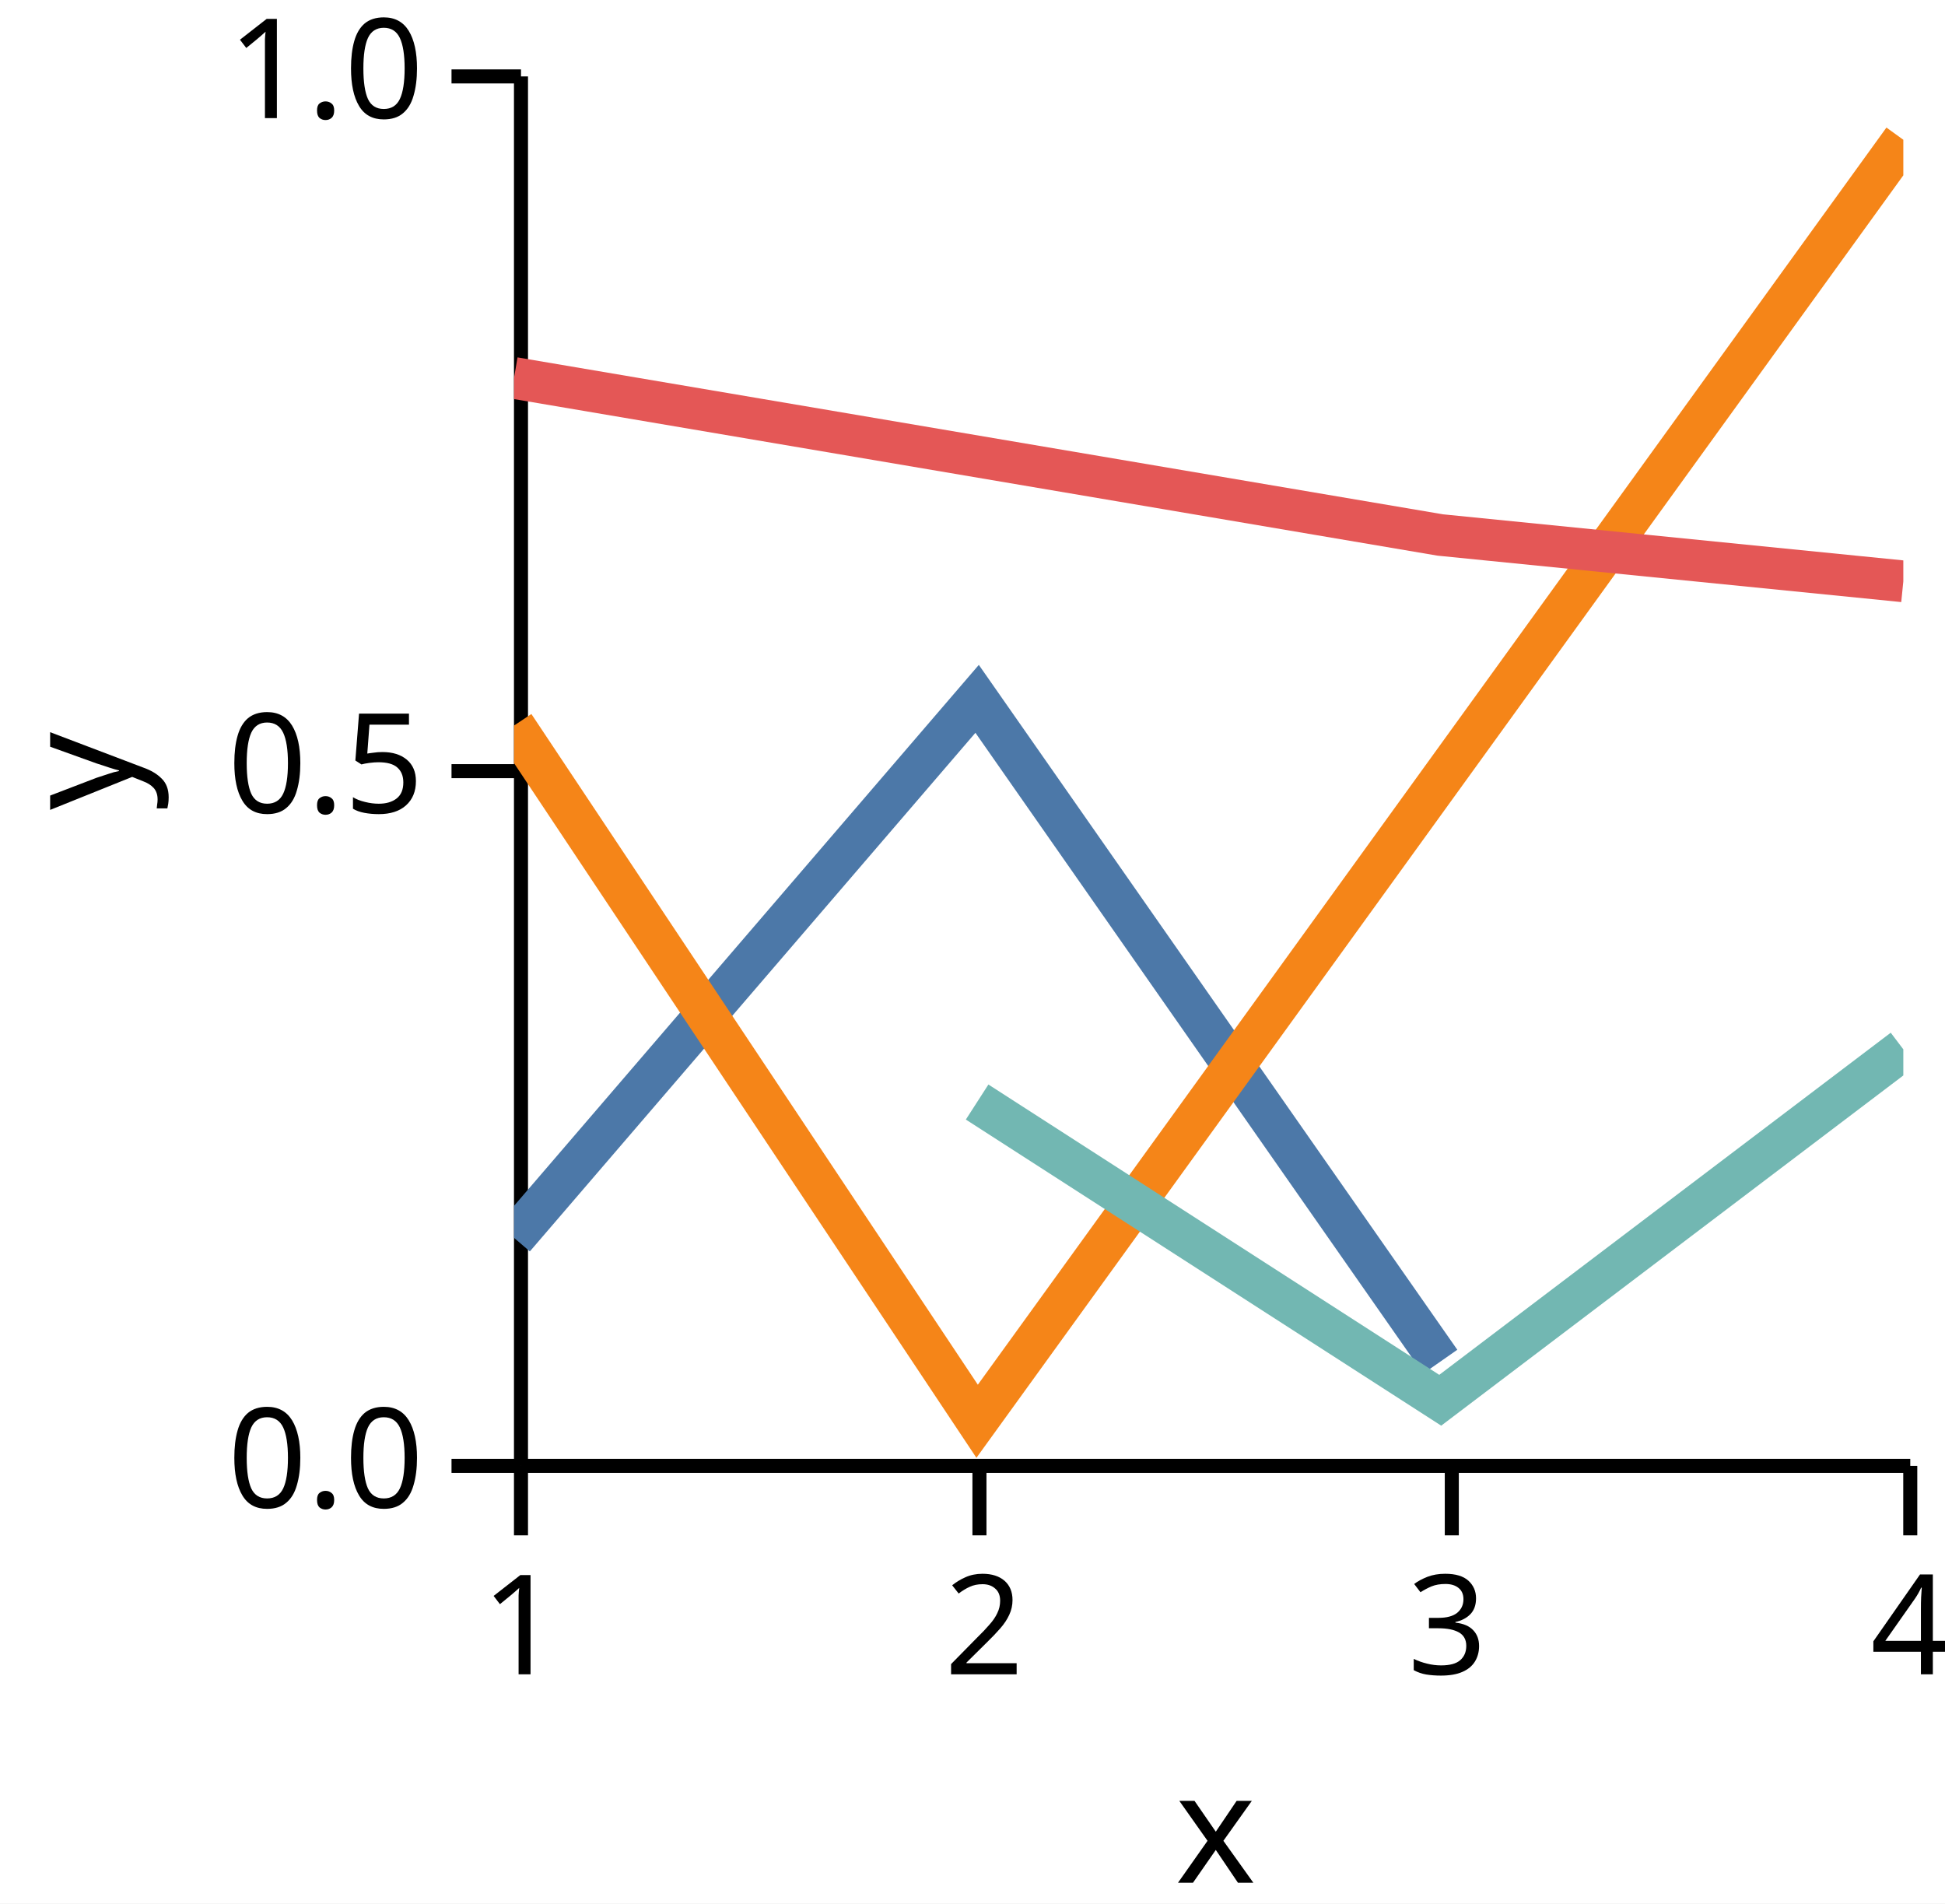
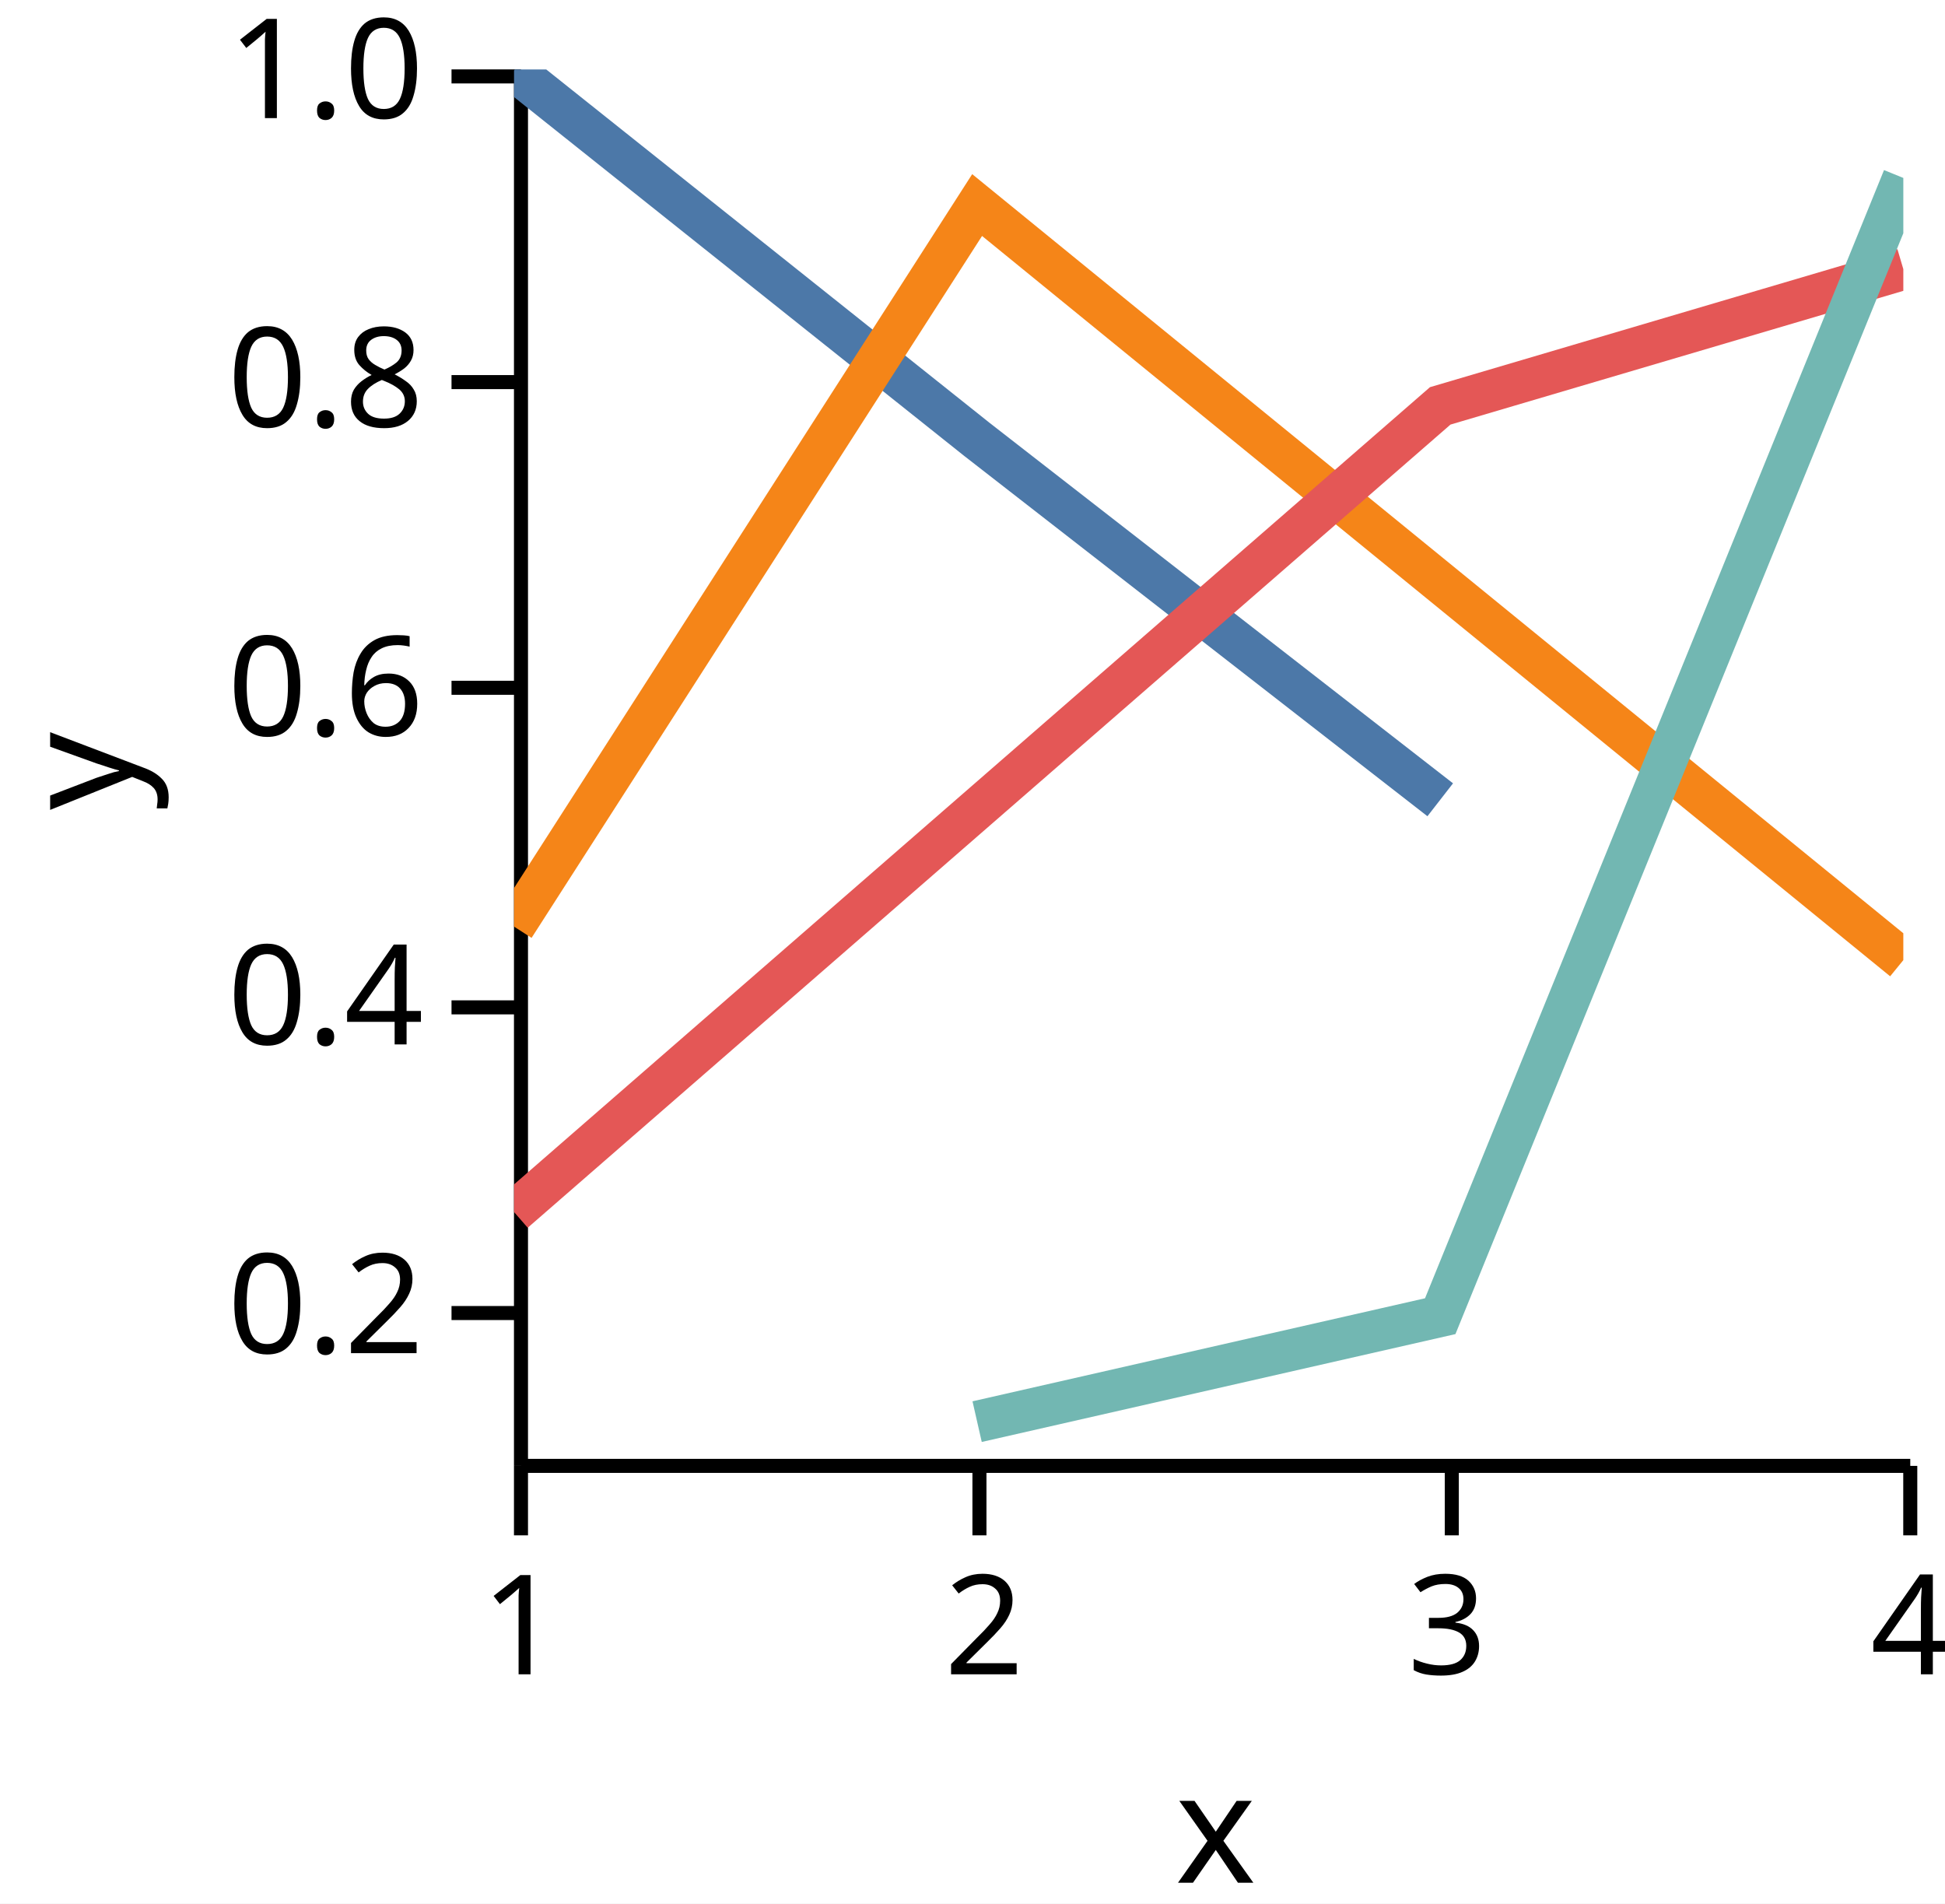
<svg xmlns="http://www.w3.org/2000/svg" version="1.1" class="marks" width="140" height="137" viewBox="0 0 140 137">
  <rect width="140" height="137" fill="white" />
  <g fill="none" stroke-miterlimit="10" transform="translate(37,5)">
    <g class="mark-group role-frame root" role="graphics-object" aria-roledescription="group mark container">
      <g transform="translate(0,0)">
        <path class="background" aria-hidden="true" d="M0,0h100v100h-100Z" />
        <g>
          <g class="mark-group role-axis" role="graphics-symbol" aria-roledescription="axis" aria-label="X-axis titled 'x' for a linear scale with values from 1.0 to 4.0">
            <g transform="translate(0.5,100.5)">
              <path class="background" aria-hidden="true" d="M0,0h0v0h0Z" pointer-events="none" />
              <g>
                <g class="mark-rule role-axis-tick" pointer-events="none">
                  <line transform="translate(0,0)" x2="0" y2="5" stroke="black" stroke-width="1.01" opacity="1" />
                  <line transform="translate(33,0)" x2="0" y2="5" stroke="black" stroke-width="1.01" opacity="1" />
                  <line transform="translate(67,0)" x2="0" y2="5" stroke="black" stroke-width="1.01" opacity="1" />
                  <line transform="translate(100,0)" x2="0" y2="5" stroke="black" stroke-width="1.01" opacity="1" />
                </g>
                <g class="mark-text role-axis-label" pointer-events="none">
                  <text text-anchor="middle" transform="translate(0,15)" font-family="sans-serif" font-size="10px" font-style="normal" font-weight="400" fill="black" opacity="1">1</text>
                  <text text-anchor="middle" transform="translate(33.33333,15)" font-family="sans-serif" font-size="10px" font-style="normal" font-weight="400" fill="black" opacity="1">2</text>
                  <text text-anchor="middle" transform="translate(66.66667,15)" font-family="sans-serif" font-size="10px" font-style="normal" font-weight="400" fill="black" opacity="1">3</text>
                  <text text-anchor="middle" transform="translate(100,15)" font-family="sans-serif" font-size="10px" font-style="normal" font-weight="400" fill="black" opacity="1">4</text>
                </g>
                <g class="mark-rule role-axis-domain" pointer-events="none">
                  <line transform="translate(0,0)" x2="100" y2="0" stroke="black" stroke-width="1.01" opacity="1" />
                </g>
                <g class="mark-text role-axis-title" pointer-events="none">
                  <text text-anchor="middle" transform="translate(50,30)" font-family="sans-serif" font-size="11px" font-style="normal" font-weight="400" fill="black" opacity="1">x</text>
                </g>
              </g>
              <path class="foreground" aria-hidden="true" d="" pointer-events="none" display="none" />
            </g>
          </g>
-           <g class="mark-group role-axis" role="graphics-symbol" aria-roledescription="axis" aria-label="Y-axis titled 'y' for a linear scale with values from 0.0 to 1.0">
+           <g class="mark-group role-axis" role="graphics-symbol" aria-roledescription="axis" aria-label="Y-axis titled 'y' for a linear scale with values from 0.1 to 1.0">
            <g transform="translate(0.5,0.5)">
              <path class="background" aria-hidden="true" d="M0,0h0v0h0Z" pointer-events="none" />
              <g>
                <g class="mark-rule role-axis-tick" pointer-events="none">
-                   <line transform="translate(0,100)" x2="-5" y2="0" stroke="black" stroke-width="1.01" opacity="1" />
-                   <line transform="translate(0,50)" x2="-5" y2="0" stroke="black" stroke-width="1.01" opacity="1" />
+                   <line transform="translate(0,89)" x2="-5" y2="0" stroke="black" stroke-width="1.01" opacity="1" />
+                   <line transform="translate(0,67)" x2="-5" y2="0" stroke="black" stroke-width="1.01" opacity="1" />
+                   <line transform="translate(0,44)" x2="-5" y2="0" stroke="black" stroke-width="1.01" opacity="1" />
+                   <line transform="translate(0,22)" x2="-5" y2="0" stroke="black" stroke-width="1.01" opacity="1" />
                  <line transform="translate(0,0)" x2="-5" y2="0" stroke="black" stroke-width="1.01" opacity="1" />
                </g>
                <g class="mark-text role-axis-label" pointer-events="none">
-                   <text text-anchor="end" transform="translate(-7,103)" font-family="sans-serif" font-size="10px" font-style="normal" font-weight="400" fill="black" opacity="1">0.0</text>
-                   <text text-anchor="end" transform="translate(-7,53)" font-family="sans-serif" font-size="10px" font-style="normal" font-weight="400" fill="black" opacity="1">0.5</text>
+                   <text text-anchor="end" transform="translate(-7,91.88889)" font-family="sans-serif" font-size="10px" font-style="normal" font-weight="400" fill="black" opacity="1">0.2</text>
+                   <text text-anchor="end" transform="translate(-7,69.66667)" font-family="sans-serif" font-size="10px" font-style="normal" font-weight="400" fill="black" opacity="1">0.4</text>
+                   <text text-anchor="end" transform="translate(-7,47.44444)" font-family="sans-serif" font-size="10px" font-style="normal" font-weight="400" fill="black" opacity="1">0.6</text>
+                   <text text-anchor="end" transform="translate(-7,25.22222)" font-family="sans-serif" font-size="10px" font-style="normal" font-weight="400" fill="black" opacity="1">0.8</text>
                  <text text-anchor="end" transform="translate(-7,3)" font-family="sans-serif" font-size="10px" font-style="normal" font-weight="400" fill="black" opacity="1">1.0</text>
                </g>
                <g class="mark-rule role-axis-domain" pointer-events="none">
                  <line transform="translate(0,100)" x2="0" y2="-100" stroke="black" stroke-width="1.01" opacity="1" />
                </g>
                <g class="mark-text role-axis-title" pointer-events="none">
                  <text text-anchor="middle" transform="translate(-26,50) rotate(-90) translate(0,-2)" font-family="sans-serif" font-size="11px" font-style="normal" font-weight="400" fill="black" opacity="1">y</text>
                </g>
              </g>
              <path class="foreground" aria-hidden="true" d="" pointer-events="none" display="none" />
            </g>
          </g>
          <g class="mark-group role-scope" clip-path="url(#clip1)" role="graphics-object" aria-roledescription="group mark container">
            <g transform="translate(0,0)">
              <path class="background" aria-hidden="true" d="M0,0h0v0h0Z" />
              <g>
                <g class="mark-line role-mark" role="graphics-symbol" aria-roledescription="line mark container">
-                   <path d="M0,84.088L33.333,45.296L66.667,93.002" stroke="#4c78a8" stroke-width="3" stroke-dasharray="0" opacity="1" />
+                   <path d="M0,0.069L33.333,26.636L66.667,52.561" stroke="#4c78a8" stroke-width="3" stroke-dasharray="0" opacity="1" />
                </g>
              </g>
              <path class="foreground" aria-hidden="true" d="" display="none" />
            </g>
            <g transform="translate(0,0)">
              <path class="background" aria-hidden="true" d="M0,0h0v0h0Z" />
              <g>
                <g class="mark-line role-mark" role="graphics-symbol" aria-roledescription="line mark container">
-                   <path d="M0,47.218L33.333,97.289L100,5.059" stroke="#f58518" stroke-width="3" stroke-dasharray="0" opacity="1" />
+                   <path d="M0,61.689L33.333,9.758L100,64.102" stroke="#f58518" stroke-width="3" stroke-dasharray="0" opacity="1" />
                </g>
              </g>
              <path class="foreground" aria-hidden="true" d="" display="none" />
            </g>
            <g transform="translate(0,0)">
              <path class="background" aria-hidden="true" d="M0,0h0v0h0Z" />
              <g>
                <g class="mark-line role-mark" role="graphics-symbol" aria-roledescription="line mark container">
-                   <path d="M0,22.201L66.667,33.503L100,36.839" stroke="#e45756" stroke-width="3" stroke-dasharray="0" opacity="1" />
+                   <path d="M0,82.23L66.667,24.211L100,14.369" stroke="#e45756" stroke-width="3" stroke-dasharray="0" opacity="1" />
                </g>
              </g>
              <path class="foreground" aria-hidden="true" d="" display="none" />
            </g>
            <g transform="translate(0,0)">
              <path class="background" aria-hidden="true" d="M0,0h0v0h0Z" />
              <g>
                <g class="mark-line role-mark" role="graphics-symbol" aria-roledescription="line mark container">
-                   <path d="M33.333,74.314L66.667,95.777L100,70.52" stroke="#72b7b2" stroke-width="3" stroke-dasharray="0" opacity="1" />
+                   <path d="M33.333,97.316L66.667,89.727L100,7.806" stroke="#72b7b2" stroke-width="3" stroke-dasharray="0" opacity="1" />
                </g>
              </g>
              <path class="foreground" aria-hidden="true" d="" display="none" />
            </g>
          </g>
        </g>
        <path class="foreground" aria-hidden="true" d="" display="none" />
      </g>
    </g>
  </g>
  <defs>
    <clipPath id="clip1">
      <rect x="0" y="0" width="100" height="100" />
    </clipPath>
  </defs>
</svg>
